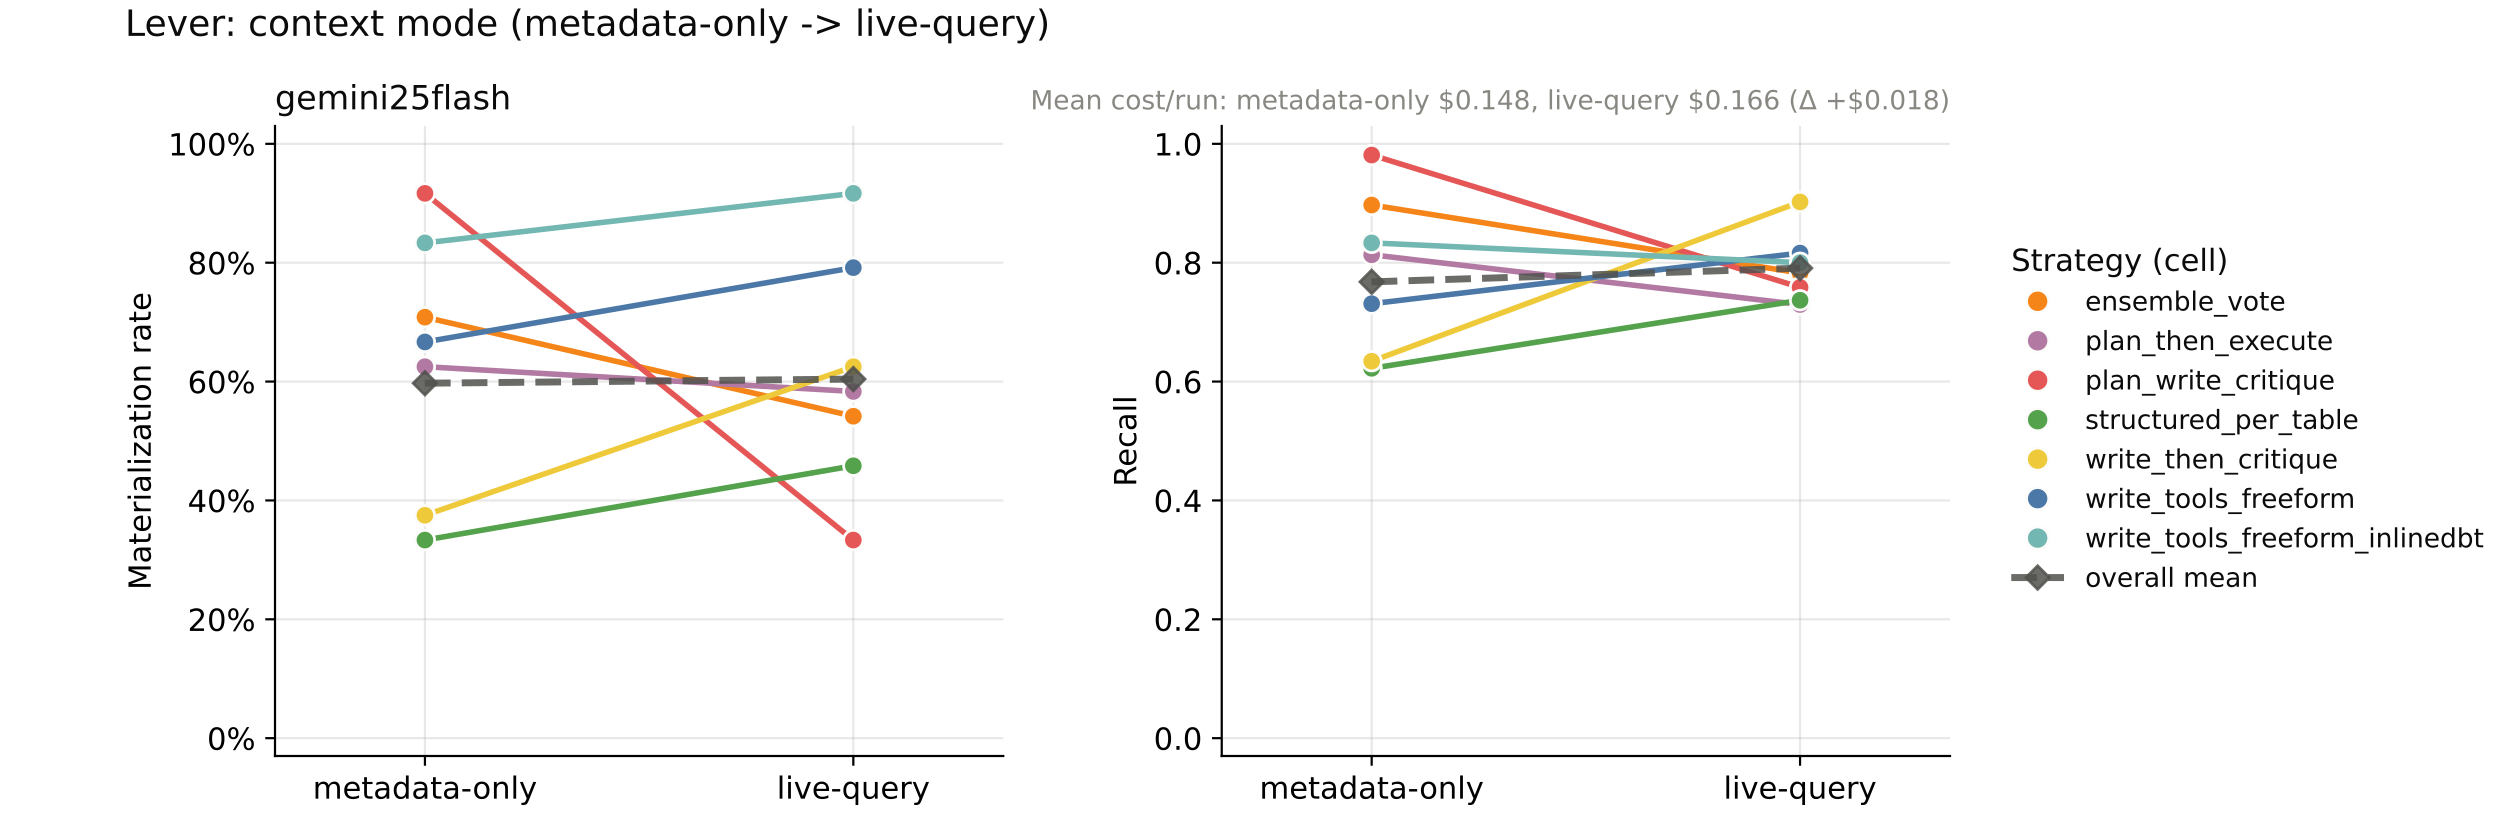
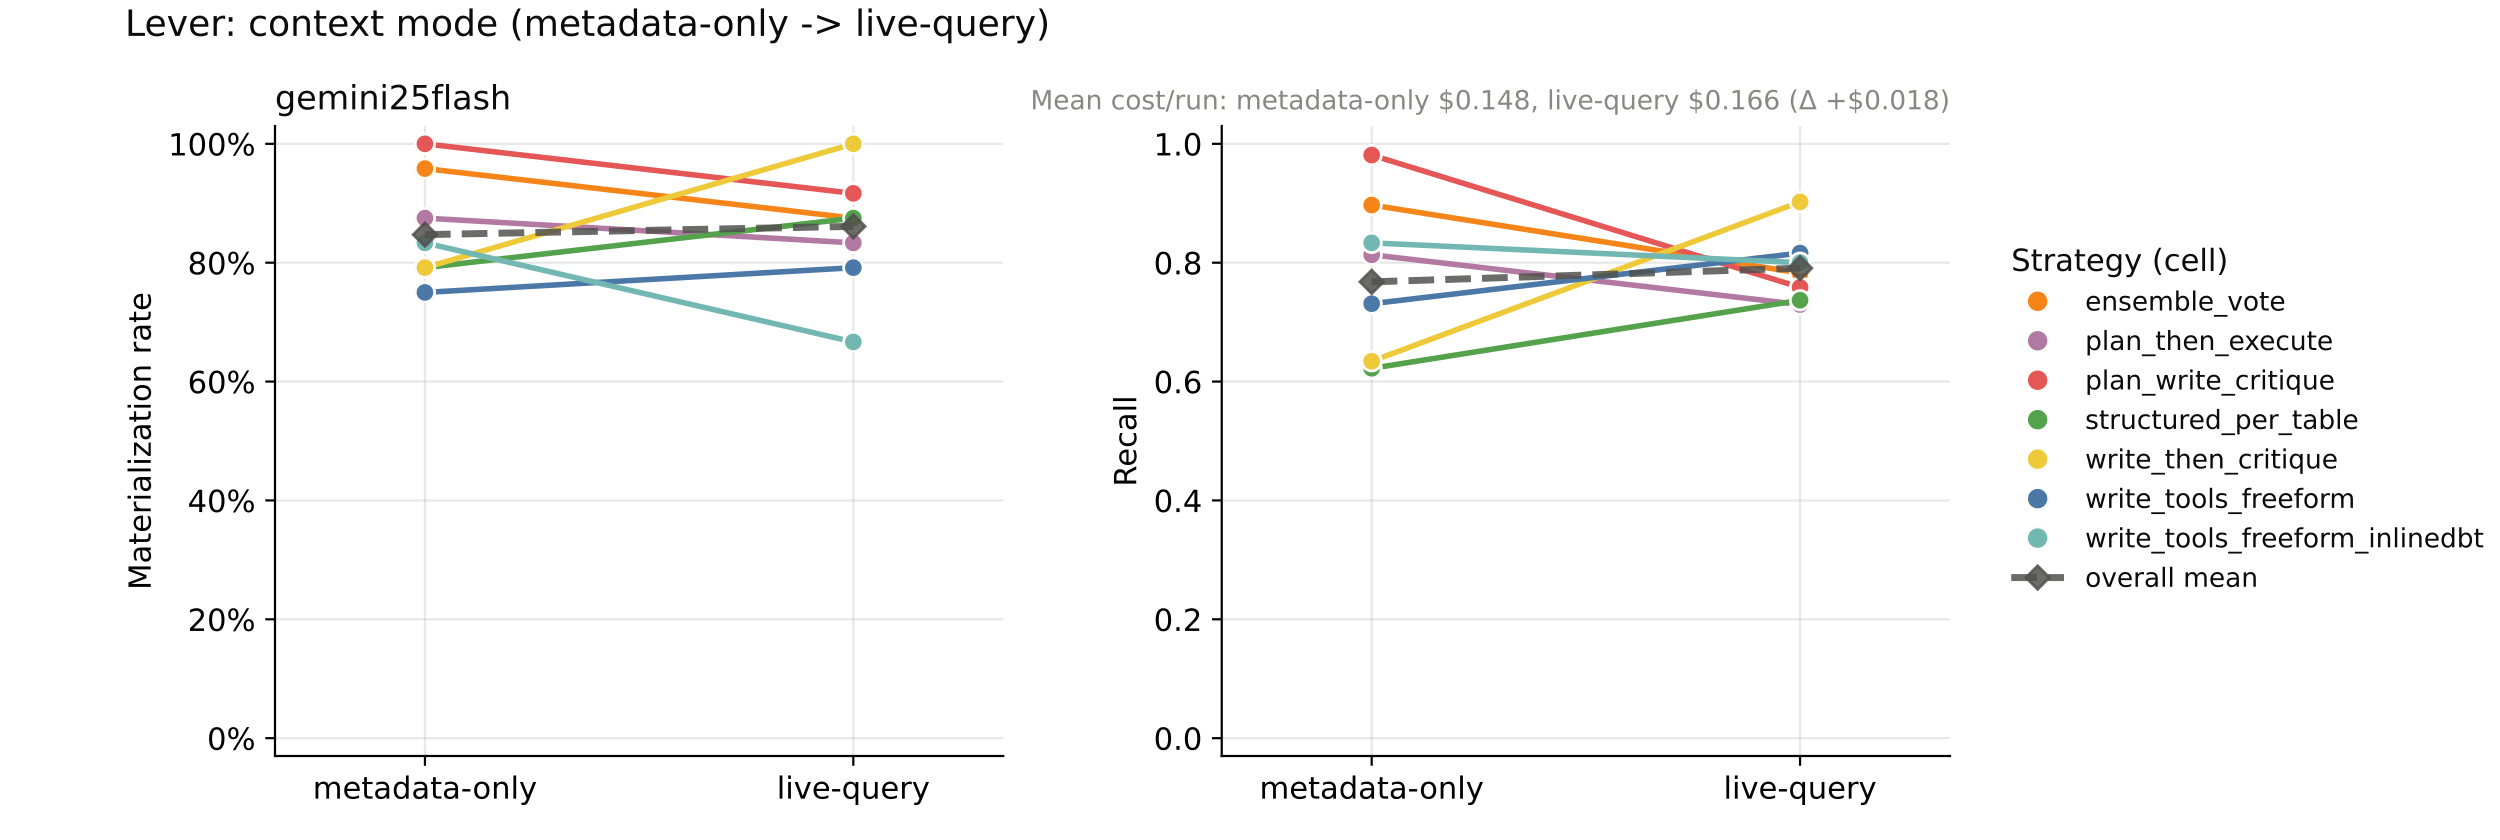
<svg xmlns="http://www.w3.org/2000/svg" xmlns:xlink="http://www.w3.org/1999/xlink" width="900pt" height="302.4pt" viewBox="0 0 900 302.4" version="1.1">
  <defs>
    <style type="text/css">*{stroke-linejoin: round; stroke-linecap: butt}</style>
  </defs>
  <g id="figure_1">
    <g id="patch_1">
      <path d="M 0 302.4  L 900 302.4  L 900 0  L 0 0  z " style="fill: #ffffff" />
    </g>
    <g id="axes_1">
      <g id="patch_2">
        <path d="M 99 272.16  L 361.174 272.16  L 361.174 45.36  L 99 45.36  z " style="fill: #ffffff" />
      </g>
      <g id="matplotlib.axis_1">
        <g id="xtick_1">
          <g id="line2d_1">
            <path d="M 152.977 272.16  L 152.977 45.36  " clip-path="url(#pb52a238062)" style="fill: none; stroke: #b0b0b0; stroke-opacity: 0.3; stroke-width: 0.8; stroke-linecap: square" />
          </g>
          <g id="line2d_2">
            <defs>
              <path id="mab7c8b2458" d="M 0 0  L 0 3.5  " style="stroke: #000000; stroke-width: 0.8" />
            </defs>
            <g>
              <use xlink:href="#mab7c8b2458" x="152.977" y="272.16" style="stroke: #000000; stroke-width: 0.8" />
            </g>
          </g>
          <g id="text_1">
            <text style="font-size: 11px; font-family: 'DejaVu Sans', 'Bitstream Vera Sans', 'Computer Modern Sans Serif', 'Lucida Grande', 'Verdana', 'Geneva', 'Lucid', 'Arial', 'Helvetica', 'Avant Garde', sans-serif; text-anchor: middle" x="152.977" y="287.518" transform="rotate(-0 152.977 287.5183)">metadata-only</text>
          </g>
        </g>
        <g id="xtick_2">
          <g id="line2d_3">
            <path d="M 307.197 272.16  L 307.197 45.36  " clip-path="url(#pb52a238062)" style="fill: none; stroke: #b0b0b0; stroke-opacity: 0.3; stroke-width: 0.8; stroke-linecap: square" />
          </g>
          <g id="line2d_4">
            <g>
              <use xlink:href="#mab7c8b2458" x="307.197" y="272.16" style="stroke: #000000; stroke-width: 0.8" />
            </g>
          </g>
          <g id="text_2">
            <text style="font-size: 11px; font-family: 'DejaVu Sans', 'Bitstream Vera Sans', 'Computer Modern Sans Serif', 'Lucida Grande', 'Verdana', 'Geneva', 'Lucid', 'Arial', 'Helvetica', 'Avant Garde', sans-serif; text-anchor: middle" x="307.197" y="287.518" transform="rotate(-0 307.1969 287.5183)">live-query</text>
          </g>
        </g>
      </g>
      <g id="matplotlib.axis_2">
        <g id="ytick_1">
          <g id="line2d_5">
            <path d="M 99 265.741  L 361.174 265.741  " clip-path="url(#pb52a238062)" style="fill: none; stroke: #b0b0b0; stroke-opacity: 0.3; stroke-width: 0.8; stroke-linecap: square" />
          </g>
          <g id="line2d_6">
            <defs>
              <path id="me994716147" d="M 0 0  L -3.5 0  " style="stroke: #000000; stroke-width: 0.8" />
            </defs>
            <g>
              <use xlink:href="#me994716147" x="99" y="265.741" style="stroke: #000000; stroke-width: 0.8" />
            </g>
          </g>
          <g id="text_3">
            <text style="font-size: 11px; font-family: 'DejaVu Sans', 'Bitstream Vera Sans', 'Computer Modern Sans Serif', 'Lucida Grande', 'Verdana', 'Geneva', 'Lucid', 'Arial', 'Helvetica', 'Avant Garde', sans-serif; text-anchor: end" x="92" y="269.92" transform="rotate(-0 92 269.9203)">0%</text>
          </g>
        </g>
        <g id="ytick_2">
          <g id="line2d_7">
            <path d="M 99 222.949  L 361.174 222.949  " clip-path="url(#pb52a238062)" style="fill: none; stroke: #b0b0b0; stroke-opacity: 0.3; stroke-width: 0.8; stroke-linecap: square" />
          </g>
          <g id="line2d_8">
            <g>
              <use xlink:href="#me994716147" x="99" y="222.949" style="stroke: #000000; stroke-width: 0.8" />
            </g>
          </g>
          <g id="text_4">
            <text style="font-size: 11px; font-family: 'DejaVu Sans', 'Bitstream Vera Sans', 'Computer Modern Sans Serif', 'Lucida Grande', 'Verdana', 'Geneva', 'Lucid', 'Arial', 'Helvetica', 'Avant Garde', sans-serif; text-anchor: end" x="92" y="227.128" transform="rotate(-0 92 227.1278)">20%</text>
          </g>
        </g>
        <g id="ytick_3">
          <g id="line2d_9">
            <path d="M 99 180.156  L 361.174 180.156  " clip-path="url(#pb52a238062)" style="fill: none; stroke: #b0b0b0; stroke-opacity: 0.3; stroke-width: 0.8; stroke-linecap: square" />
          </g>
          <g id="line2d_10">
            <g>
              <use xlink:href="#me994716147" x="99" y="180.156" style="stroke: #000000; stroke-width: 0.8" />
            </g>
          </g>
          <g id="text_5">
            <text style="font-size: 11px; font-family: 'DejaVu Sans', 'Bitstream Vera Sans', 'Computer Modern Sans Serif', 'Lucida Grande', 'Verdana', 'Geneva', 'Lucid', 'Arial', 'Helvetica', 'Avant Garde', sans-serif; text-anchor: end" x="92" y="184.335" transform="rotate(-0 92 184.3354)">40%</text>
          </g>
        </g>
        <g id="ytick_4">
          <g id="line2d_11">
            <path d="M 99 137.364  L 361.174 137.364  " clip-path="url(#pb52a238062)" style="fill: none; stroke: #b0b0b0; stroke-opacity: 0.3; stroke-width: 0.8; stroke-linecap: square" />
          </g>
          <g id="line2d_12">
            <g>
              <use xlink:href="#me994716147" x="99" y="137.364" style="stroke: #000000; stroke-width: 0.8" />
            </g>
          </g>
          <g id="text_6">
            <text style="font-size: 11px; font-family: 'DejaVu Sans', 'Bitstream Vera Sans', 'Computer Modern Sans Serif', 'Lucida Grande', 'Verdana', 'Geneva', 'Lucid', 'Arial', 'Helvetica', 'Avant Garde', sans-serif; text-anchor: end" x="92" y="141.543" transform="rotate(-0 92 141.5429)">60%</text>
          </g>
        </g>
        <g id="ytick_5">
          <g id="line2d_13">
            <path d="M 99 94.571  L 361.174 94.571  " clip-path="url(#pb52a238062)" style="fill: none; stroke: #b0b0b0; stroke-opacity: 0.3; stroke-width: 0.8; stroke-linecap: square" />
          </g>
          <g id="line2d_14">
            <g>
              <use xlink:href="#me994716147" x="99" y="94.571" style="stroke: #000000; stroke-width: 0.8" />
            </g>
          </g>
          <g id="text_7">
            <text style="font-size: 11px; font-family: 'DejaVu Sans', 'Bitstream Vera Sans', 'Computer Modern Sans Serif', 'Lucida Grande', 'Verdana', 'Geneva', 'Lucid', 'Arial', 'Helvetica', 'Avant Garde', sans-serif; text-anchor: end" x="92" y="98.75" transform="rotate(-0 92 98.75046)">80%</text>
          </g>
        </g>
        <g id="ytick_6">
          <g id="line2d_15">
            <path d="M 99 51.779  L 361.174 51.779  " clip-path="url(#pb52a238062)" style="fill: none; stroke: #b0b0b0; stroke-opacity: 0.3; stroke-width: 0.8; stroke-linecap: square" />
          </g>
          <g id="line2d_16">
            <g>
              <use xlink:href="#me994716147" x="99" y="51.779" style="stroke: #000000; stroke-width: 0.8" />
            </g>
          </g>
          <g id="text_8">
            <text style="font-size: 11px; font-family: 'DejaVu Sans', 'Bitstream Vera Sans', 'Computer Modern Sans Serif', 'Lucida Grande', 'Verdana', 'Geneva', 'Lucid', 'Arial', 'Helvetica', 'Avant Garde', sans-serif; text-anchor: end" x="92" y="55.958" transform="rotate(-0 92 55.95801)">100%</text>
          </g>
        </g>
        <g id="text_9">
          <text style="font-size: 11px; font-family: 'DejaVu Sans', 'Bitstream Vera Sans', 'Computer Modern Sans Serif', 'Lucida Grande', 'Verdana', 'Geneva', 'Lucid', 'Arial', 'Helvetica', 'Avant Garde', sans-serif; text-anchor: middle" x="54.264" y="158.76" transform="rotate(-90 54.26438 158.76)">Materialization rate</text>
        </g>
      </g>
      <g id="patch_3">
        <path d="M 99 272.16  L 99 45.36  " style="fill: none; stroke: #000000; stroke-width: 0.8; stroke-linejoin: miter; stroke-linecap: square" />
      </g>
      <g id="patch_4">
        <path d="M 99 272.16  L 361.174 272.16  " style="fill: none; stroke: #000000; stroke-width: 0.8; stroke-linejoin: miter; stroke-linecap: square" />
      </g>
      <g id="line2d_17">
-         <path d="M 152.977 114.185  L 307.197 149.845  " clip-path="url(#pb52a238062)" style="fill: none; stroke: #f58518; stroke-width: 2; stroke-linecap: square" />
+         <path d="M 152.977 60.694  L 307.197 78.524  " clip-path="url(#pb52a238062)" style="fill: none; stroke: #f58518; stroke-width: 2; stroke-linecap: square" />
        <defs>
          <path id="mc0e06e0fcb" d="M 0 3.5  C 0.928 3.5 1.819 3.131 2.475 2.475  C 3.131 1.819 3.5 0.928 3.5 0  C 3.5 -0.928 3.131 -1.819 2.475 -2.475  C 1.819 -3.131 0.928 -3.5 0 -3.5  C -0.928 -3.5 -1.819 -3.131 -2.475 -2.475  C -3.131 -1.819 -3.5 -0.928 -3.5 0  C -3.5 0.928 -3.131 1.819 -2.475 2.475  C -1.819 3.131 -0.928 3.5 0 3.5  z " style="stroke: #fcfcfb" />
        </defs>
        <g clip-path="url(#pb52a238062)">
-           <use xlink:href="#mc0e06e0fcb" x="152.977" y="114.185" style="fill: #f58518; stroke: #fcfcfb" />
-           <use xlink:href="#mc0e06e0fcb" x="307.197" y="149.845" style="fill: #f58518; stroke: #fcfcfb" />
+           <use xlink:href="#mc0e06e0fcb" x="152.977" y="60.694" style="fill: #f58518; stroke: #fcfcfb" />
+           <use xlink:href="#mc0e06e0fcb" x="307.197" y="78.524" style="fill: #f58518; stroke: #fcfcfb" />
        </g>
      </g>
      <g id="line2d_18">
-         <path d="M 152.977 132.015  L 307.197 140.93  " clip-path="url(#pb52a238062)" style="fill: none; stroke: #b279a2; stroke-width: 2; stroke-linecap: square" />
+         <path d="M 152.977 78.524  L 307.197 87.439  " clip-path="url(#pb52a238062)" style="fill: none; stroke: #b279a2; stroke-width: 2; stroke-linecap: square" />
        <defs>
          <path id="mb362b24a91" d="M 0 3.5  C 0.928 3.5 1.819 3.131 2.475 2.475  C 3.131 1.819 3.5 0.928 3.5 0  C 3.5 -0.928 3.131 -1.819 2.475 -2.475  C 1.819 -3.131 0.928 -3.5 0 -3.5  C -0.928 -3.5 -1.819 -3.131 -2.475 -2.475  C -3.131 -1.819 -3.5 -0.928 -3.5 0  C -3.5 0.928 -3.131 1.819 -2.475 2.475  C -1.819 3.131 -0.928 3.5 0 3.5  z " style="stroke: #fcfcfb" />
        </defs>
        <g clip-path="url(#pb52a238062)">
-           <use xlink:href="#mb362b24a91" x="152.977" y="132.015" style="fill: #b279a2; stroke: #fcfcfb" />
-           <use xlink:href="#mb362b24a91" x="307.197" y="140.93" style="fill: #b279a2; stroke: #fcfcfb" />
+           <use xlink:href="#mb362b24a91" x="152.977" y="78.524" style="fill: #b279a2; stroke: #fcfcfb" />
+           <use xlink:href="#mb362b24a91" x="307.197" y="87.439" style="fill: #b279a2; stroke: #fcfcfb" />
        </g>
      </g>
      <g id="line2d_19">
-         <path d="M 152.977 69.609  L 307.197 194.42  " clip-path="url(#pb52a238062)" style="fill: none; stroke: #e45756; stroke-width: 2; stroke-linecap: square" />
+         <path d="M 152.977 51.779  L 307.197 69.609  " clip-path="url(#pb52a238062)" style="fill: none; stroke: #e45756; stroke-width: 2; stroke-linecap: square" />
        <defs>
          <path id="m2613b43534" d="M 0 3.5  C 0.928 3.5 1.819 3.131 2.475 2.475  C 3.131 1.819 3.5 0.928 3.5 0  C 3.5 -0.928 3.131 -1.819 2.475 -2.475  C 1.819 -3.131 0.928 -3.5 0 -3.5  C -0.928 -3.5 -1.819 -3.131 -2.475 -2.475  C -3.131 -1.819 -3.5 -0.928 -3.5 0  C -3.5 0.928 -3.131 1.819 -2.475 2.475  C -1.819 3.131 -0.928 3.5 0 3.5  z " style="stroke: #fcfcfb" />
        </defs>
        <g clip-path="url(#pb52a238062)">
-           <use xlink:href="#m2613b43534" x="152.977" y="69.609" style="fill: #e45756; stroke: #fcfcfb" />
-           <use xlink:href="#m2613b43534" x="307.197" y="194.42" style="fill: #e45756; stroke: #fcfcfb" />
+           <use xlink:href="#m2613b43534" x="152.977" y="51.779" style="fill: #e45756; stroke: #fcfcfb" />
+           <use xlink:href="#m2613b43534" x="307.197" y="69.609" style="fill: #e45756; stroke: #fcfcfb" />
        </g>
      </g>
      <g id="line2d_20">
-         <path d="M 152.977 194.42  L 307.197 167.675  " clip-path="url(#pb52a238062)" style="fill: none; stroke: #54a24b; stroke-width: 2; stroke-linecap: square" />
+         <path d="M 152.977 96.354  L 307.197 78.524  " clip-path="url(#pb52a238062)" style="fill: none; stroke: #54a24b; stroke-width: 2; stroke-linecap: square" />
        <defs>
          <path id="mc9495a853a" d="M 0 3.5  C 0.928 3.5 1.819 3.131 2.475 2.475  C 3.131 1.819 3.5 0.928 3.5 0  C 3.5 -0.928 3.131 -1.819 2.475 -2.475  C 1.819 -3.131 0.928 -3.5 0 -3.5  C -0.928 -3.5 -1.819 -3.131 -2.475 -2.475  C -3.131 -1.819 -3.5 -0.928 -3.5 0  C -3.5 0.928 -3.131 1.819 -2.475 2.475  C -1.819 3.131 -0.928 3.5 0 3.5  z " style="stroke: #fcfcfb" />
        </defs>
        <g clip-path="url(#pb52a238062)">
-           <use xlink:href="#mc9495a853a" x="152.977" y="194.42" style="fill: #54a24b; stroke: #fcfcfb" />
-           <use xlink:href="#mc9495a853a" x="307.197" y="167.675" style="fill: #54a24b; stroke: #fcfcfb" />
+           <use xlink:href="#mc9495a853a" x="152.977" y="96.354" style="fill: #54a24b; stroke: #fcfcfb" />
+           <use xlink:href="#mc9495a853a" x="307.197" y="78.524" style="fill: #54a24b; stroke: #fcfcfb" />
        </g>
      </g>
      <g id="line2d_21">
-         <path d="M 152.977 185.505  L 307.197 132.015  " clip-path="url(#pb52a238062)" style="fill: none; stroke: #eeca3b; stroke-width: 2; stroke-linecap: square" />
+         <path d="M 152.977 96.354  L 307.197 51.779  " clip-path="url(#pb52a238062)" style="fill: none; stroke: #eeca3b; stroke-width: 2; stroke-linecap: square" />
        <defs>
          <path id="me3ec54649e" d="M 0 3.5  C 0.928 3.5 1.819 3.131 2.475 2.475  C 3.131 1.819 3.5 0.928 3.5 0  C 3.5 -0.928 3.131 -1.819 2.475 -2.475  C 1.819 -3.131 0.928 -3.5 0 -3.5  C -0.928 -3.5 -1.819 -3.131 -2.475 -2.475  C -3.131 -1.819 -3.5 -0.928 -3.5 0  C -3.5 0.928 -3.131 1.819 -2.475 2.475  C -1.819 3.131 -0.928 3.5 0 3.5  z " style="stroke: #fcfcfb" />
        </defs>
        <g clip-path="url(#pb52a238062)">
-           <use xlink:href="#me3ec54649e" x="152.977" y="185.505" style="fill: #eeca3b; stroke: #fcfcfb" />
-           <use xlink:href="#me3ec54649e" x="307.197" y="132.015" style="fill: #eeca3b; stroke: #fcfcfb" />
+           <use xlink:href="#me3ec54649e" x="152.977" y="96.354" style="fill: #eeca3b; stroke: #fcfcfb" />
+           <use xlink:href="#me3ec54649e" x="307.197" y="51.779" style="fill: #eeca3b; stroke: #fcfcfb" />
        </g>
      </g>
      <g id="line2d_22">
-         <path d="M 152.977 123.1  L 307.197 96.354  " clip-path="url(#pb52a238062)" style="fill: none; stroke: #4c78a8; stroke-width: 2; stroke-linecap: square" />
+         <path d="M 152.977 105.269  L 307.197 96.354  " clip-path="url(#pb52a238062)" style="fill: none; stroke: #4c78a8; stroke-width: 2; stroke-linecap: square" />
        <defs>
          <path id="m219ed64bd7" d="M 0 3.5  C 0.928 3.5 1.819 3.131 2.475 2.475  C 3.131 1.819 3.5 0.928 3.5 0  C 3.5 -0.928 3.131 -1.819 2.475 -2.475  C 1.819 -3.131 0.928 -3.5 0 -3.5  C -0.928 -3.5 -1.819 -3.131 -2.475 -2.475  C -3.131 -1.819 -3.5 -0.928 -3.5 0  C -3.5 0.928 -3.131 1.819 -2.475 2.475  C -1.819 3.131 -0.928 3.5 0 3.5  z " style="stroke: #fcfcfb" />
        </defs>
        <g clip-path="url(#pb52a238062)">
-           <use xlink:href="#m219ed64bd7" x="152.977" y="123.1" style="fill: #4c78a8; stroke: #fcfcfb" />
+           <use xlink:href="#m219ed64bd7" x="152.977" y="105.269" style="fill: #4c78a8; stroke: #fcfcfb" />
          <use xlink:href="#m219ed64bd7" x="307.197" y="96.354" style="fill: #4c78a8; stroke: #fcfcfb" />
        </g>
      </g>
      <g id="line2d_23">
-         <path d="M 152.977 87.439  L 307.197 69.609  " clip-path="url(#pb52a238062)" style="fill: none; stroke: #72b7b2; stroke-width: 2; stroke-linecap: square" />
+         <path d="M 152.977 87.439  L 307.197 123.1  " clip-path="url(#pb52a238062)" style="fill: none; stroke: #72b7b2; stroke-width: 2; stroke-linecap: square" />
        <defs>
          <path id="ma78bcd6b32" d="M 0 3.5  C 0.928 3.5 1.819 3.131 2.475 2.475  C 3.131 1.819 3.5 0.928 3.5 0  C 3.5 -0.928 3.131 -1.819 2.475 -2.475  C 1.819 -3.131 0.928 -3.5 0 -3.5  C -0.928 -3.5 -1.819 -3.131 -2.475 -2.475  C -3.131 -1.819 -3.5 -0.928 -3.5 0  C -3.5 0.928 -3.131 1.819 -2.475 2.475  C -1.819 3.131 -0.928 3.5 0 3.5  z " style="stroke: #fcfcfb" />
        </defs>
        <g clip-path="url(#pb52a238062)">
          <use xlink:href="#ma78bcd6b32" x="152.977" y="87.439" style="fill: #72b7b2; stroke: #fcfcfb" />
-           <use xlink:href="#ma78bcd6b32" x="307.197" y="69.609" style="fill: #72b7b2; stroke: #fcfcfb" />
+           <use xlink:href="#ma78bcd6b32" x="307.197" y="123.1" style="fill: #72b7b2; stroke: #fcfcfb" />
        </g>
      </g>
      <g id="text_10">
        <text style="font-size: 12px; font-family: 'DejaVu Sans', 'Bitstream Vera Sans', 'Computer Modern Sans Serif', 'Lucida Grande', 'Verdana', 'Geneva', 'Lucid', 'Arial', 'Helvetica', 'Avant Garde', sans-serif; text-anchor: start; fill: #0b0b0b" x="99" y="39.36" transform="rotate(-0 99 39.36)">gemini25flash</text>
      </g>
      <g id="line2d_24">
-         <path d="M 152.977 137.958  L 307.197 136.472  " clip-path="url(#pb52a238062)" style="fill: none; stroke-dasharray: 9.25,4; stroke-dashoffset: 0; stroke: #52514e; stroke-opacity: 0.85; stroke-width: 2.5" />
+         <path d="M 152.977 84.468  L 307.197 81.496  " clip-path="url(#pb52a238062)" style="fill: none; stroke-dasharray: 9.25,4; stroke-dashoffset: 0; stroke: #52514e; stroke-opacity: 0.85; stroke-width: 2.5" />
        <defs>
          <path id="m7656a440a8" d="M -0 4.243  L 4.243 0  L 0 -4.243  L -4.243 -0  z " style="stroke: #52514e; stroke-opacity: 0.85; stroke-linejoin: miter" />
        </defs>
        <g clip-path="url(#pb52a238062)">
-           <use xlink:href="#m7656a440a8" x="152.977" y="137.958" style="fill: #52514e; fill-opacity: 0.85; stroke: #52514e; stroke-opacity: 0.85; stroke-linejoin: miter" />
-           <use xlink:href="#m7656a440a8" x="307.197" y="136.472" style="fill: #52514e; fill-opacity: 0.85; stroke: #52514e; stroke-opacity: 0.85; stroke-linejoin: miter" />
+           <use xlink:href="#m7656a440a8" x="152.977" y="84.468" style="fill: #52514e; fill-opacity: 0.85; stroke: #52514e; stroke-opacity: 0.85; stroke-linejoin: miter" />
+           <use xlink:href="#m7656a440a8" x="307.197" y="81.496" style="fill: #52514e; fill-opacity: 0.85; stroke: #52514e; stroke-opacity: 0.85; stroke-linejoin: miter" />
        </g>
      </g>
    </g>
    <g id="axes_2">
      <g id="patch_5">
        <path d="M 439.826 272.16  L 702 272.16  L 702 45.36  L 439.826 45.36  z " style="fill: #ffffff" />
      </g>
      <g id="matplotlib.axis_3">
        <g id="xtick_3">
          <g id="line2d_25">
            <path d="M 493.803 272.16  L 493.803 45.36  " clip-path="url(#p63625bd03e)" style="fill: none; stroke: #b0b0b0; stroke-opacity: 0.3; stroke-width: 0.8; stroke-linecap: square" />
          </g>
          <g id="line2d_26">
            <g>
              <use xlink:href="#mab7c8b2458" x="493.803" y="272.16" style="stroke: #000000; stroke-width: 0.8" />
            </g>
          </g>
          <g id="text_11">
            <text style="font-size: 11px; font-family: 'DejaVu Sans', 'Bitstream Vera Sans', 'Computer Modern Sans Serif', 'Lucida Grande', 'Verdana', 'Geneva', 'Lucid', 'Arial', 'Helvetica', 'Avant Garde', sans-serif; text-anchor: middle" x="493.803" y="287.518" transform="rotate(-0 493.8031 287.5183)">metadata-only</text>
          </g>
        </g>
        <g id="xtick_4">
          <g id="line2d_27">
            <path d="M 648.023 272.16  L 648.023 45.36  " clip-path="url(#p63625bd03e)" style="fill: none; stroke: #b0b0b0; stroke-opacity: 0.3; stroke-width: 0.8; stroke-linecap: square" />
          </g>
          <g id="line2d_28">
            <g>
              <use xlink:href="#mab7c8b2458" x="648.023" y="272.16" style="stroke: #000000; stroke-width: 0.8" />
            </g>
          </g>
          <g id="text_12">
            <text style="font-size: 11px; font-family: 'DejaVu Sans', 'Bitstream Vera Sans', 'Computer Modern Sans Serif', 'Lucida Grande', 'Verdana', 'Geneva', 'Lucid', 'Arial', 'Helvetica', 'Avant Garde', sans-serif; text-anchor: middle" x="648.023" y="287.518" transform="rotate(-0 648.023 287.5183)">live-query</text>
          </g>
        </g>
      </g>
      <g id="matplotlib.axis_4">
        <g id="ytick_7">
          <g id="line2d_29">
            <path d="M 439.826 265.741  L 702 265.741  " clip-path="url(#p63625bd03e)" style="fill: none; stroke: #b0b0b0; stroke-opacity: 0.3; stroke-width: 0.8; stroke-linecap: square" />
          </g>
          <g id="line2d_30">
            <g>
              <use xlink:href="#me994716147" x="439.826" y="265.741" style="stroke: #000000; stroke-width: 0.8" />
            </g>
          </g>
          <g id="text_13">
            <text style="font-size: 11px; font-family: 'DejaVu Sans', 'Bitstream Vera Sans', 'Computer Modern Sans Serif', 'Lucida Grande', 'Verdana', 'Geneva', 'Lucid', 'Arial', 'Helvetica', 'Avant Garde', sans-serif; text-anchor: end" x="432.826" y="269.92" transform="rotate(-0 432.8261 269.9203)">0.0</text>
          </g>
        </g>
        <g id="ytick_8">
          <g id="line2d_31">
            <path d="M 439.826 222.949  L 702 222.949  " clip-path="url(#p63625bd03e)" style="fill: none; stroke: #b0b0b0; stroke-opacity: 0.3; stroke-width: 0.8; stroke-linecap: square" />
          </g>
          <g id="line2d_32">
            <g>
              <use xlink:href="#me994716147" x="439.826" y="222.949" style="stroke: #000000; stroke-width: 0.8" />
            </g>
          </g>
          <g id="text_14">
            <text style="font-size: 11px; font-family: 'DejaVu Sans', 'Bitstream Vera Sans', 'Computer Modern Sans Serif', 'Lucida Grande', 'Verdana', 'Geneva', 'Lucid', 'Arial', 'Helvetica', 'Avant Garde', sans-serif; text-anchor: end" x="432.826" y="227.128" transform="rotate(-0 432.8261 227.1278)">0.2</text>
          </g>
        </g>
        <g id="ytick_9">
          <g id="line2d_33">
            <path d="M 439.826 180.156  L 702 180.156  " clip-path="url(#p63625bd03e)" style="fill: none; stroke: #b0b0b0; stroke-opacity: 0.3; stroke-width: 0.8; stroke-linecap: square" />
          </g>
          <g id="line2d_34">
            <g>
              <use xlink:href="#me994716147" x="439.826" y="180.156" style="stroke: #000000; stroke-width: 0.8" />
            </g>
          </g>
          <g id="text_15">
            <text style="font-size: 11px; font-family: 'DejaVu Sans', 'Bitstream Vera Sans', 'Computer Modern Sans Serif', 'Lucida Grande', 'Verdana', 'Geneva', 'Lucid', 'Arial', 'Helvetica', 'Avant Garde', sans-serif; text-anchor: end" x="432.826" y="184.335" transform="rotate(-0 432.8261 184.3354)">0.4</text>
          </g>
        </g>
        <g id="ytick_10">
          <g id="line2d_35">
            <path d="M 439.826 137.364  L 702 137.364  " clip-path="url(#p63625bd03e)" style="fill: none; stroke: #b0b0b0; stroke-opacity: 0.3; stroke-width: 0.8; stroke-linecap: square" />
          </g>
          <g id="line2d_36">
            <g>
              <use xlink:href="#me994716147" x="439.826" y="137.364" style="stroke: #000000; stroke-width: 0.8" />
            </g>
          </g>
          <g id="text_16">
            <text style="font-size: 11px; font-family: 'DejaVu Sans', 'Bitstream Vera Sans', 'Computer Modern Sans Serif', 'Lucida Grande', 'Verdana', 'Geneva', 'Lucid', 'Arial', 'Helvetica', 'Avant Garde', sans-serif; text-anchor: end" x="432.826" y="141.543" transform="rotate(-0 432.8261 141.5429)">0.6</text>
          </g>
        </g>
        <g id="ytick_11">
          <g id="line2d_37">
            <path d="M 439.826 94.571  L 702 94.571  " clip-path="url(#p63625bd03e)" style="fill: none; stroke: #b0b0b0; stroke-opacity: 0.3; stroke-width: 0.8; stroke-linecap: square" />
          </g>
          <g id="line2d_38">
            <g>
              <use xlink:href="#me994716147" x="439.826" y="94.571" style="stroke: #000000; stroke-width: 0.8" />
            </g>
          </g>
          <g id="text_17">
            <text style="font-size: 11px; font-family: 'DejaVu Sans', 'Bitstream Vera Sans', 'Computer Modern Sans Serif', 'Lucida Grande', 'Verdana', 'Geneva', 'Lucid', 'Arial', 'Helvetica', 'Avant Garde', sans-serif; text-anchor: end" x="432.826" y="98.75" transform="rotate(-0 432.8261 98.75046)">0.8</text>
          </g>
        </g>
        <g id="ytick_12">
          <g id="line2d_39">
            <path d="M 439.826 51.779  L 702 51.779  " clip-path="url(#p63625bd03e)" style="fill: none; stroke: #b0b0b0; stroke-opacity: 0.3; stroke-width: 0.8; stroke-linecap: square" />
          </g>
          <g id="line2d_40">
            <g>
              <use xlink:href="#me994716147" x="439.826" y="51.779" style="stroke: #000000; stroke-width: 0.8" />
            </g>
          </g>
          <g id="text_18">
            <text style="font-size: 11px; font-family: 'DejaVu Sans', 'Bitstream Vera Sans', 'Computer Modern Sans Serif', 'Lucida Grande', 'Verdana', 'Geneva', 'Lucid', 'Arial', 'Helvetica', 'Avant Garde', sans-serif; text-anchor: end" x="432.826" y="55.958" transform="rotate(-0 432.8261 55.95801)">1.0</text>
          </g>
        </g>
        <g id="text_19">
          <text style="font-size: 11px; font-family: 'DejaVu Sans', 'Bitstream Vera Sans', 'Computer Modern Sans Serif', 'Lucida Grande', 'Verdana', 'Geneva', 'Lucid', 'Arial', 'Helvetica', 'Avant Garde', sans-serif; text-anchor: middle" x="409.045" y="158.76" transform="rotate(-90 409.045 158.76)">Recall</text>
        </g>
      </g>
      <g id="patch_6">
        <path d="M 439.826 272.16  L 439.826 45.36  " style="fill: none; stroke: #000000; stroke-width: 0.8; stroke-linejoin: miter; stroke-linecap: square" />
      </g>
      <g id="patch_7">
        <path d="M 439.826 272.16  L 702 272.16  " style="fill: none; stroke: #000000; stroke-width: 0.8; stroke-linejoin: miter; stroke-linecap: square" />
      </g>
      <g id="line2d_41">
        <path d="M 493.803 73.806  L 648.023 98.304  " clip-path="url(#p63625bd03e)" style="fill: none; stroke: #f58518; stroke-width: 2; stroke-linecap: square" />
        <g clip-path="url(#p63625bd03e)">
          <use xlink:href="#mc0e06e0fcb" x="493.803" y="73.806" style="fill: #f58518; stroke: #fcfcfb" />
          <use xlink:href="#mc0e06e0fcb" x="648.023" y="98.304" style="fill: #f58518; stroke: #fcfcfb" />
        </g>
      </g>
      <g id="line2d_42">
        <path d="M 493.803 91.728  L 648.023 109.635  " clip-path="url(#p63625bd03e)" style="fill: none; stroke: #b279a2; stroke-width: 2; stroke-linecap: square" />
        <g clip-path="url(#p63625bd03e)">
          <use xlink:href="#mb362b24a91" x="493.803" y="91.728" style="fill: #b279a2; stroke: #fcfcfb" />
          <use xlink:href="#mb362b24a91" x="648.023" y="109.635" style="fill: #b279a2; stroke: #fcfcfb" />
        </g>
      </g>
      <g id="line2d_43">
        <path d="M 493.803 55.82  L 648.023 103.458  " clip-path="url(#p63625bd03e)" style="fill: none; stroke: #e45756; stroke-width: 2; stroke-linecap: square" />
        <g clip-path="url(#p63625bd03e)">
          <use xlink:href="#m2613b43534" x="493.803" y="55.82" style="fill: #e45756; stroke: #fcfcfb" />
          <use xlink:href="#m2613b43534" x="648.023" y="103.458" style="fill: #e45756; stroke: #fcfcfb" />
        </g>
      </g>
      <g id="line2d_44">
        <path d="M 493.803 132.598  L 648.023 108.087  " clip-path="url(#p63625bd03e)" style="fill: none; stroke: #54a24b; stroke-width: 2; stroke-linecap: square" />
        <g clip-path="url(#p63625bd03e)">
          <use xlink:href="#mc9495a853a" x="493.803" y="132.598" style="fill: #54a24b; stroke: #fcfcfb" />
          <use xlink:href="#mc9495a853a" x="648.023" y="108.087" style="fill: #54a24b; stroke: #fcfcfb" />
        </g>
      </g>
      <g id="line2d_45">
        <path d="M 493.803 130.045  L 648.023 72.689  " clip-path="url(#p63625bd03e)" style="fill: none; stroke: #eeca3b; stroke-width: 2; stroke-linecap: square" />
        <g clip-path="url(#p63625bd03e)">
          <use xlink:href="#me3ec54649e" x="493.803" y="130.045" style="fill: #eeca3b; stroke: #fcfcfb" />
          <use xlink:href="#me3ec54649e" x="648.023" y="72.689" style="fill: #eeca3b; stroke: #fcfcfb" />
        </g>
      </g>
      <g id="line2d_46">
        <path d="M 493.803 109.33  L 648.023 91.098  " clip-path="url(#p63625bd03e)" style="fill: none; stroke: #4c78a8; stroke-width: 2; stroke-linecap: square" />
        <g clip-path="url(#p63625bd03e)">
          <use xlink:href="#m219ed64bd7" x="493.803" y="109.33" style="fill: #4c78a8; stroke: #fcfcfb" />
          <use xlink:href="#m219ed64bd7" x="648.023" y="91.098" style="fill: #4c78a8; stroke: #fcfcfb" />
        </g>
      </g>
      <g id="line2d_47">
        <path d="M 493.803 87.439  L 648.023 94.571  " clip-path="url(#p63625bd03e)" style="fill: none; stroke: #72b7b2; stroke-width: 2; stroke-linecap: square" />
        <g clip-path="url(#p63625bd03e)">
          <use xlink:href="#ma78bcd6b32" x="493.803" y="87.439" style="fill: #72b7b2; stroke: #fcfcfb" />
          <use xlink:href="#ma78bcd6b32" x="648.023" y="94.571" style="fill: #72b7b2; stroke: #fcfcfb" />
        </g>
      </g>
      <g id="text_20">
        <text style="font-size: 9.5px; font-family: 'DejaVu Sans', 'Bitstream Vera Sans', 'Computer Modern Sans Serif', 'Lucida Grande', 'Verdana', 'Geneva', 'Lucid', 'Arial', 'Helvetica', 'Avant Garde', sans-serif; text-anchor: end; fill: #898781" x="702" y="39.36" transform="rotate(-0 702 39.36)">Mean cost/run: metadata-only $0.148, live-query $0.166 (Δ +$0.018)</text>
      </g>
      <g id="line2d_48">
        <path d="M 493.803 101.468  L 648.023 96.536  " clip-path="url(#p63625bd03e)" style="fill: none; stroke-dasharray: 9.25,4; stroke-dashoffset: 0; stroke: #52514e; stroke-opacity: 0.85; stroke-width: 2.5" />
        <g clip-path="url(#p63625bd03e)">
          <use xlink:href="#m7656a440a8" x="493.803" y="101.468" style="fill: #52514e; fill-opacity: 0.85; stroke: #52514e; stroke-opacity: 0.85; stroke-linejoin: miter" />
          <use xlink:href="#m7656a440a8" x="648.023" y="96.536" style="fill: #52514e; fill-opacity: 0.85; stroke: #52514e; stroke-opacity: 0.85; stroke-linejoin: miter" />
        </g>
      </g>
    </g>
    <g id="text_21">
      <text style="font-size: 13px; font-family: 'DejaVu Sans', 'Bitstream Vera Sans', 'Computer Modern Sans Serif', 'Lucida Grande', 'Verdana', 'Geneva', 'Lucid', 'Arial', 'Helvetica', 'Avant Garde', sans-serif; text-anchor: start; fill: #0b0b0b" x="45" y="12.902" transform="rotate(-0 45 12.90197)">Lever: context mode (metadata-only -&gt; live-query)</text>
    </g>
    <g id="legend_1">
      <g id="text_22">
        <text style="font-size: 11px; font-family: 'DejaVu Sans', 'Bitstream Vera Sans', 'Computer Modern Sans Serif', 'Lucida Grande', 'Verdana', 'Geneva', 'Lucid', 'Arial', 'Helvetica', 'Avant Garde', sans-serif; text-anchor: start; fill: #0b0b0b" x="724.05" y="97.534" transform="rotate(-0 724.05 97.53367)">Strategy (cell)</text>
      </g>
      <g id="line2d_49">
        <defs>
          <path id="m0420545d60" d="M 0 4  C 1.061 4 2.078 3.579 2.828 2.828  C 3.579 2.078 4 1.061 4 0  C 4 -1.061 3.579 -2.078 2.828 -2.828  C 2.078 -3.579 1.061 -4 0 -4  C -1.061 -4 -2.078 -3.579 -2.828 -2.828  C -3.579 -2.078 -4 -1.061 -4 0  C -4 1.061 -3.579 2.078 -2.828 2.828  C -2.078 3.579 -1.061 4 0 4  z " style="stroke: #fcfcfb" />
        </defs>
        <g>
          <use xlink:href="#m0420545d60" x="733.55" y="108.465" style="fill: #f58518; stroke: #fcfcfb" />
        </g>
      </g>
      <g id="text_23">
        <text style="font-size: 9.5px; font-family: 'DejaVu Sans', 'Bitstream Vera Sans', 'Computer Modern Sans Serif', 'Lucida Grande', 'Verdana', 'Geneva', 'Lucid', 'Arial', 'Helvetica', 'Avant Garde', sans-serif; text-anchor: start; fill: #0b0b0b" x="750.65" y="111.79" transform="rotate(-0 750.65 111.7898)">ensemble_vote</text>
      </g>
      <g id="line2d_50">
        <defs>
          <path id="medf0e3f521" d="M 0 4  C 1.061 4 2.078 3.579 2.828 2.828  C 3.579 2.078 4 1.061 4 0  C 4 -1.061 3.579 -2.078 2.828 -2.828  C 2.078 -3.579 1.061 -4 0 -4  C -1.061 -4 -2.078 -3.579 -2.828 -2.828  C -3.579 -2.078 -4 -1.061 -4 0  C -4 1.061 -3.579 2.078 -2.828 2.828  C -2.078 3.579 -1.061 4 0 4  z " style="stroke: #fcfcfb" />
        </defs>
        <g>
          <use xlink:href="#medf0e3f521" x="733.55" y="122.673" style="fill: #b279a2; stroke: #fcfcfb" />
        </g>
      </g>
      <g id="text_24">
        <text style="font-size: 9.5px; font-family: 'DejaVu Sans', 'Bitstream Vera Sans', 'Computer Modern Sans Serif', 'Lucida Grande', 'Verdana', 'Geneva', 'Lucid', 'Arial', 'Helvetica', 'Avant Garde', sans-serif; text-anchor: start; fill: #0b0b0b" x="750.65" y="125.998" transform="rotate(-0 750.65 125.9983)">plan_then_execute</text>
      </g>
      <g id="line2d_51">
        <defs>
          <path id="m936801e2e7" d="M 0 4  C 1.061 4 2.078 3.579 2.828 2.828  C 3.579 2.078 4 1.061 4 0  C 4 -1.061 3.579 -2.078 2.828 -2.828  C 2.078 -3.579 1.061 -4 0 -4  C -1.061 -4 -2.078 -3.579 -2.828 -2.828  C -3.579 -2.078 -4 -1.061 -4 0  C -4 1.061 -3.579 2.078 -2.828 2.828  C -2.078 3.579 -1.061 4 0 4  z " style="stroke: #fcfcfb" />
        </defs>
        <g>
          <use xlink:href="#m936801e2e7" x="733.55" y="136.882" style="fill: #e45756; stroke: #fcfcfb" />
        </g>
      </g>
      <g id="text_25">
        <text style="font-size: 9.5px; font-family: 'DejaVu Sans', 'Bitstream Vera Sans', 'Computer Modern Sans Serif', 'Lucida Grande', 'Verdana', 'Geneva', 'Lucid', 'Arial', 'Helvetica', 'Avant Garde', sans-serif; text-anchor: start; fill: #0b0b0b" x="750.65" y="140.207" transform="rotate(-0 750.65 140.2067)">plan_write_critique</text>
      </g>
      <g id="line2d_52">
        <defs>
          <path id="mb4299d37bc" d="M 0 4  C 1.061 4 2.078 3.579 2.828 2.828  C 3.579 2.078 4 1.061 4 0  C 4 -1.061 3.579 -2.078 2.828 -2.828  C 2.078 -3.579 1.061 -4 0 -4  C -1.061 -4 -2.078 -3.579 -2.828 -2.828  C -3.579 -2.078 -4 -1.061 -4 0  C -4 1.061 -3.579 2.078 -2.828 2.828  C -2.078 3.579 -1.061 4 0 4  z " style="stroke: #fcfcfb" />
        </defs>
        <g>
          <use xlink:href="#mb4299d37bc" x="733.55" y="151.09" style="fill: #54a24b; stroke: #fcfcfb" />
        </g>
      </g>
      <g id="text_26">
        <text style="font-size: 9.5px; font-family: 'DejaVu Sans', 'Bitstream Vera Sans', 'Computer Modern Sans Serif', 'Lucida Grande', 'Verdana', 'Geneva', 'Lucid', 'Arial', 'Helvetica', 'Avant Garde', sans-serif; text-anchor: start; fill: #0b0b0b" x="750.65" y="154.415" transform="rotate(-0 750.65 154.4152)">structured_per_table</text>
      </g>
      <g id="line2d_53">
        <defs>
          <path id="m068649420e" d="M 0 4  C 1.061 4 2.078 3.579 2.828 2.828  C 3.579 2.078 4 1.061 4 0  C 4 -1.061 3.579 -2.078 2.828 -2.828  C 2.078 -3.579 1.061 -4 0 -4  C -1.061 -4 -2.078 -3.579 -2.828 -2.828  C -3.579 -2.078 -4 -1.061 -4 0  C -4 1.061 -3.579 2.078 -2.828 2.828  C -2.078 3.579 -1.061 4 0 4  z " style="stroke: #fcfcfb" />
        </defs>
        <g>
          <use xlink:href="#m068649420e" x="733.55" y="165.299" style="fill: #eeca3b; stroke: #fcfcfb" />
        </g>
      </g>
      <g id="text_27">
        <text style="font-size: 9.5px; font-family: 'DejaVu Sans', 'Bitstream Vera Sans', 'Computer Modern Sans Serif', 'Lucida Grande', 'Verdana', 'Geneva', 'Lucid', 'Arial', 'Helvetica', 'Avant Garde', sans-serif; text-anchor: start; fill: #0b0b0b" x="750.65" y="168.624" transform="rotate(-0 750.65 168.6236)">write_then_critique</text>
      </g>
      <g id="line2d_54">
        <defs>
          <path id="mda67a85fa0" d="M 0 4  C 1.061 4 2.078 3.579 2.828 2.828  C 3.579 2.078 4 1.061 4 0  C 4 -1.061 3.579 -2.078 2.828 -2.828  C 2.078 -3.579 1.061 -4 0 -4  C -1.061 -4 -2.078 -3.579 -2.828 -2.828  C -3.579 -2.078 -4 -1.061 -4 0  C -4 1.061 -3.579 2.078 -2.828 2.828  C -2.078 3.579 -1.061 4 0 4  z " style="stroke: #fcfcfb" />
        </defs>
        <g>
          <use xlink:href="#mda67a85fa0" x="733.55" y="179.507" style="fill: #4c78a8; stroke: #fcfcfb" />
        </g>
      </g>
      <g id="text_28">
        <text style="font-size: 9.5px; font-family: 'DejaVu Sans', 'Bitstream Vera Sans', 'Computer Modern Sans Serif', 'Lucida Grande', 'Verdana', 'Geneva', 'Lucid', 'Arial', 'Helvetica', 'Avant Garde', sans-serif; text-anchor: start; fill: #0b0b0b" x="750.65" y="182.832" transform="rotate(-0 750.65 182.832)">write_tools_freeform</text>
      </g>
      <g id="line2d_55">
        <defs>
          <path id="mbefb773800" d="M 0 4  C 1.061 4 2.078 3.579 2.828 2.828  C 3.579 2.078 4 1.061 4 0  C 4 -1.061 3.579 -2.078 2.828 -2.828  C 2.078 -3.579 1.061 -4 0 -4  C -1.061 -4 -2.078 -3.579 -2.828 -2.828  C -3.579 -2.078 -4 -1.061 -4 0  C -4 1.061 -3.579 2.078 -2.828 2.828  C -2.078 3.579 -1.061 4 0 4  z " style="stroke: #fcfcfb" />
        </defs>
        <g>
          <use xlink:href="#mbefb773800" x="733.55" y="193.715" style="fill: #72b7b2; stroke: #fcfcfb" />
        </g>
      </g>
      <g id="text_29">
        <text style="font-size: 9.5px; font-family: 'DejaVu Sans', 'Bitstream Vera Sans', 'Computer Modern Sans Serif', 'Lucida Grande', 'Verdana', 'Geneva', 'Lucid', 'Arial', 'Helvetica', 'Avant Garde', sans-serif; text-anchor: start; fill: #0b0b0b" x="750.65" y="197.04" transform="rotate(-0 750.65 197.0405)">write_tools_freeform_inlinedbt</text>
      </g>
      <g id="line2d_56">
        <path d="M 724.05 207.924  L 733.55 207.924  L 743.05 207.924  " style="fill: none; stroke-dasharray: 9.25,4; stroke-dashoffset: 0; stroke: #52514e; stroke-opacity: 0.85; stroke-width: 2.5" />
        <g>
          <use xlink:href="#m7656a440a8" x="733.55" y="207.924" style="fill: #52514e; fill-opacity: 0.85; stroke: #52514e; stroke-opacity: 0.85; stroke-linejoin: miter" />
        </g>
      </g>
      <g id="text_30">
        <text style="font-size: 9.5px; font-family: 'DejaVu Sans', 'Bitstream Vera Sans', 'Computer Modern Sans Serif', 'Lucida Grande', 'Verdana', 'Geneva', 'Lucid', 'Arial', 'Helvetica', 'Avant Garde', sans-serif; text-anchor: start; fill: #0b0b0b" x="750.65" y="211.249" transform="rotate(-0 750.65 211.2489)">overall mean</text>
      </g>
    </g>
  </g>
  <defs>
    <clipPath id="pb52a238062">
      <rect x="99" y="45.36" width="262.174" height="226.8" />
    </clipPath>
    <clipPath id="p63625bd03e">
      <rect x="439.826" y="45.36" width="262.174" height="226.8" />
    </clipPath>
  </defs>
</svg>
